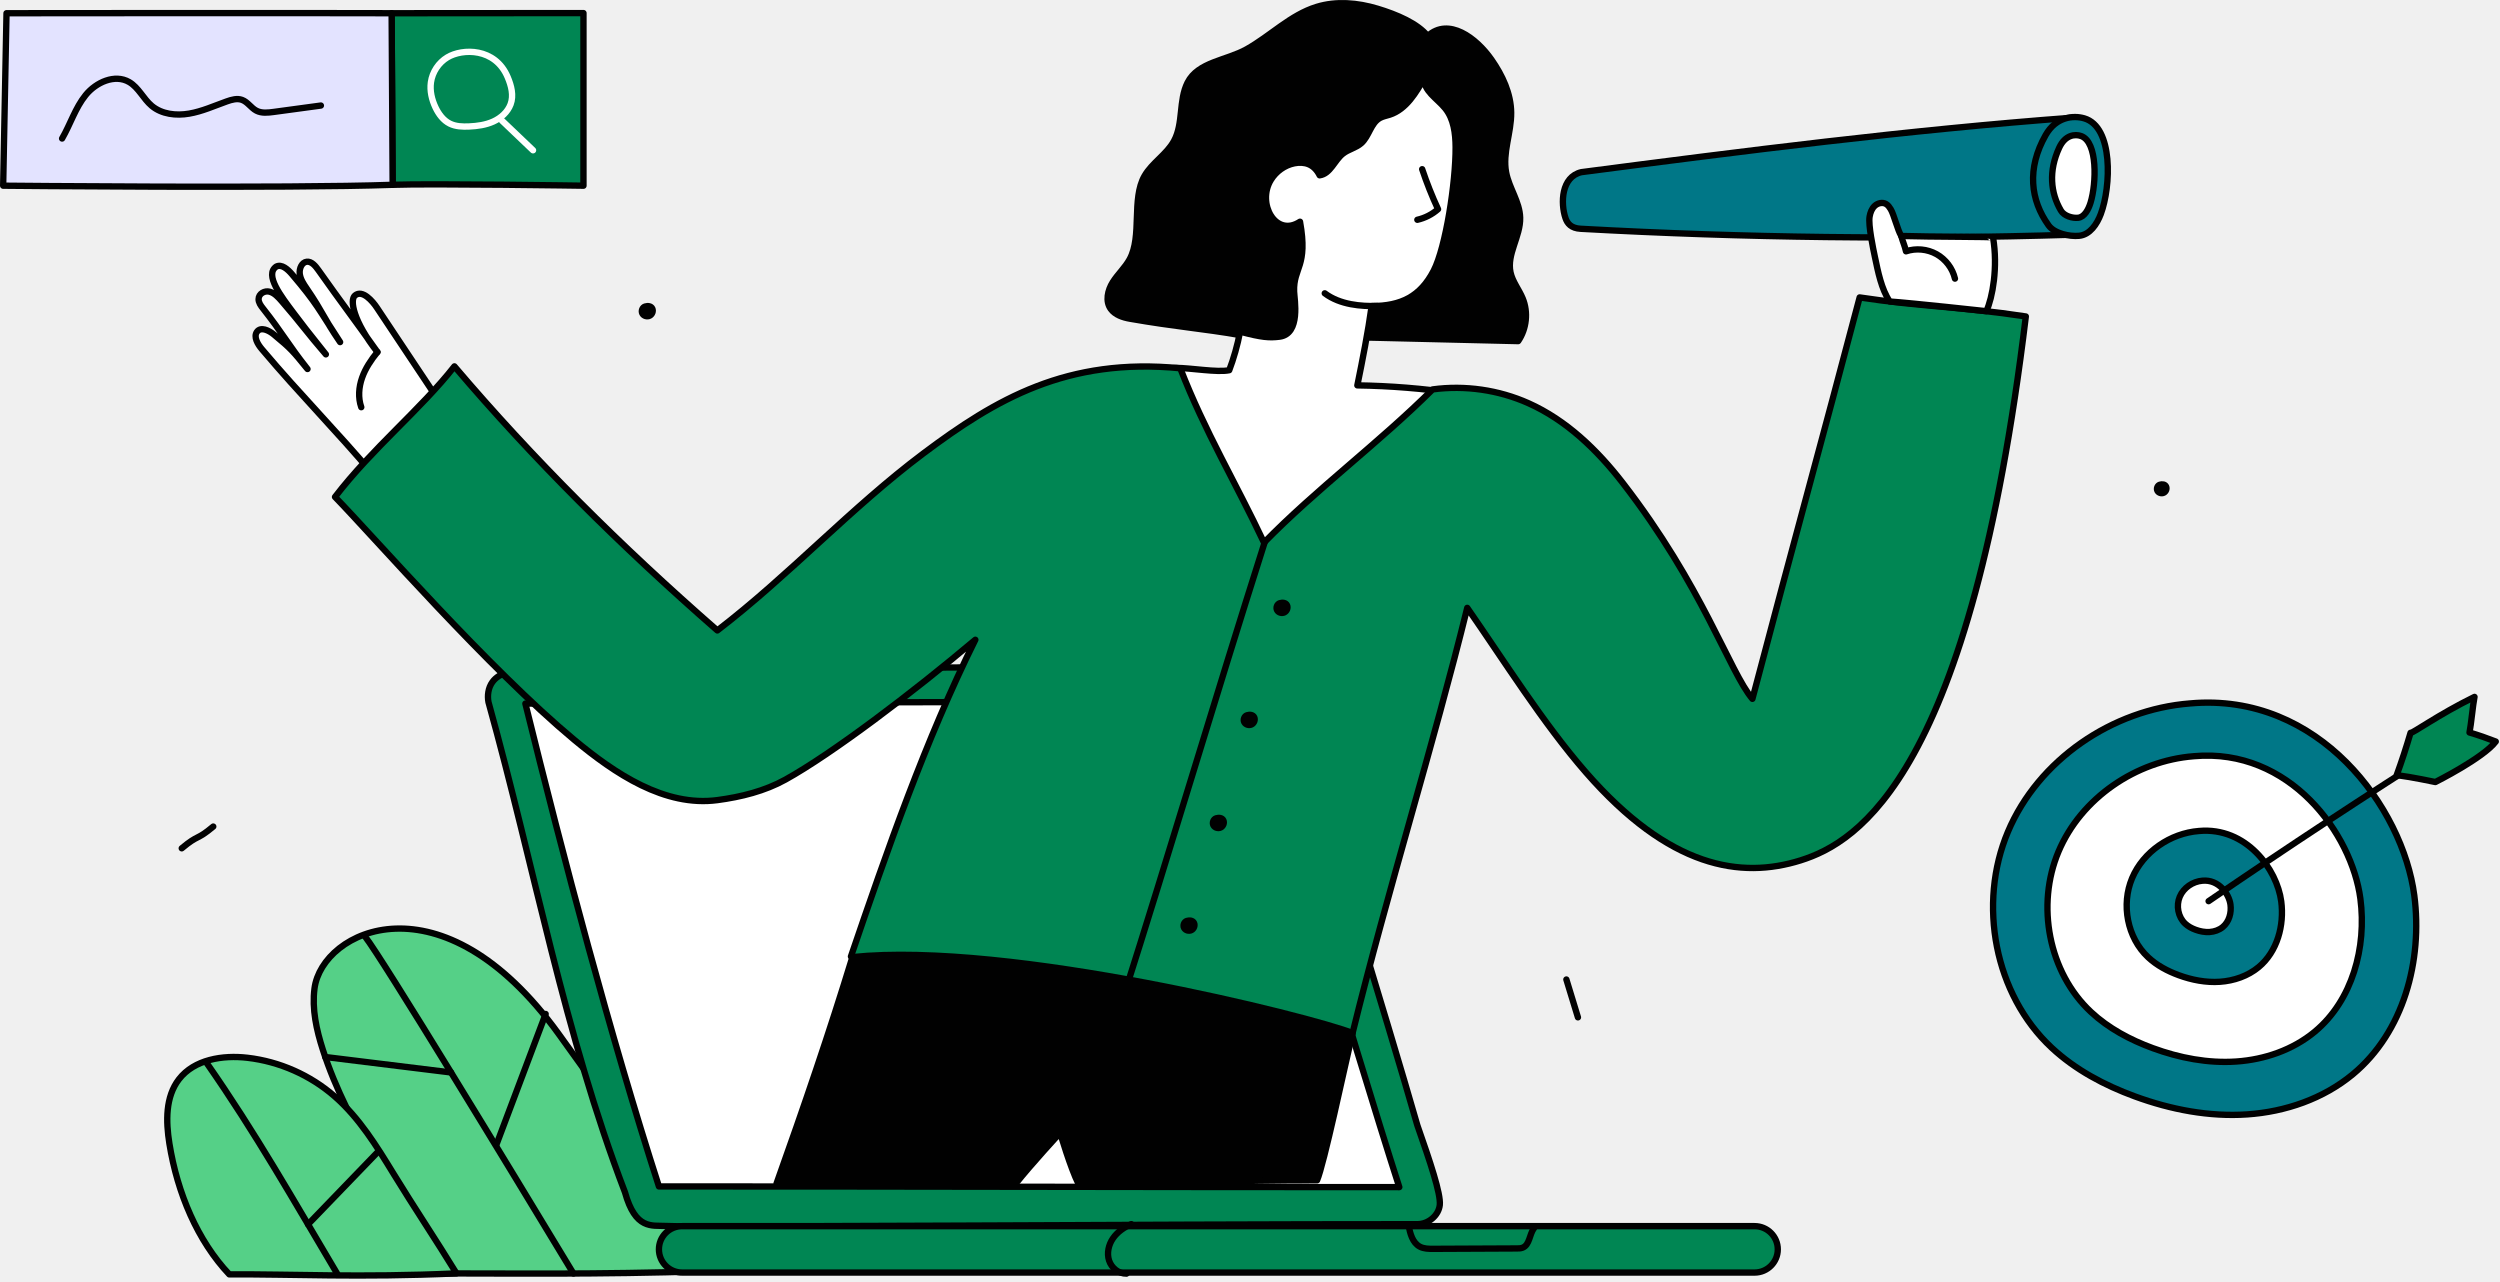
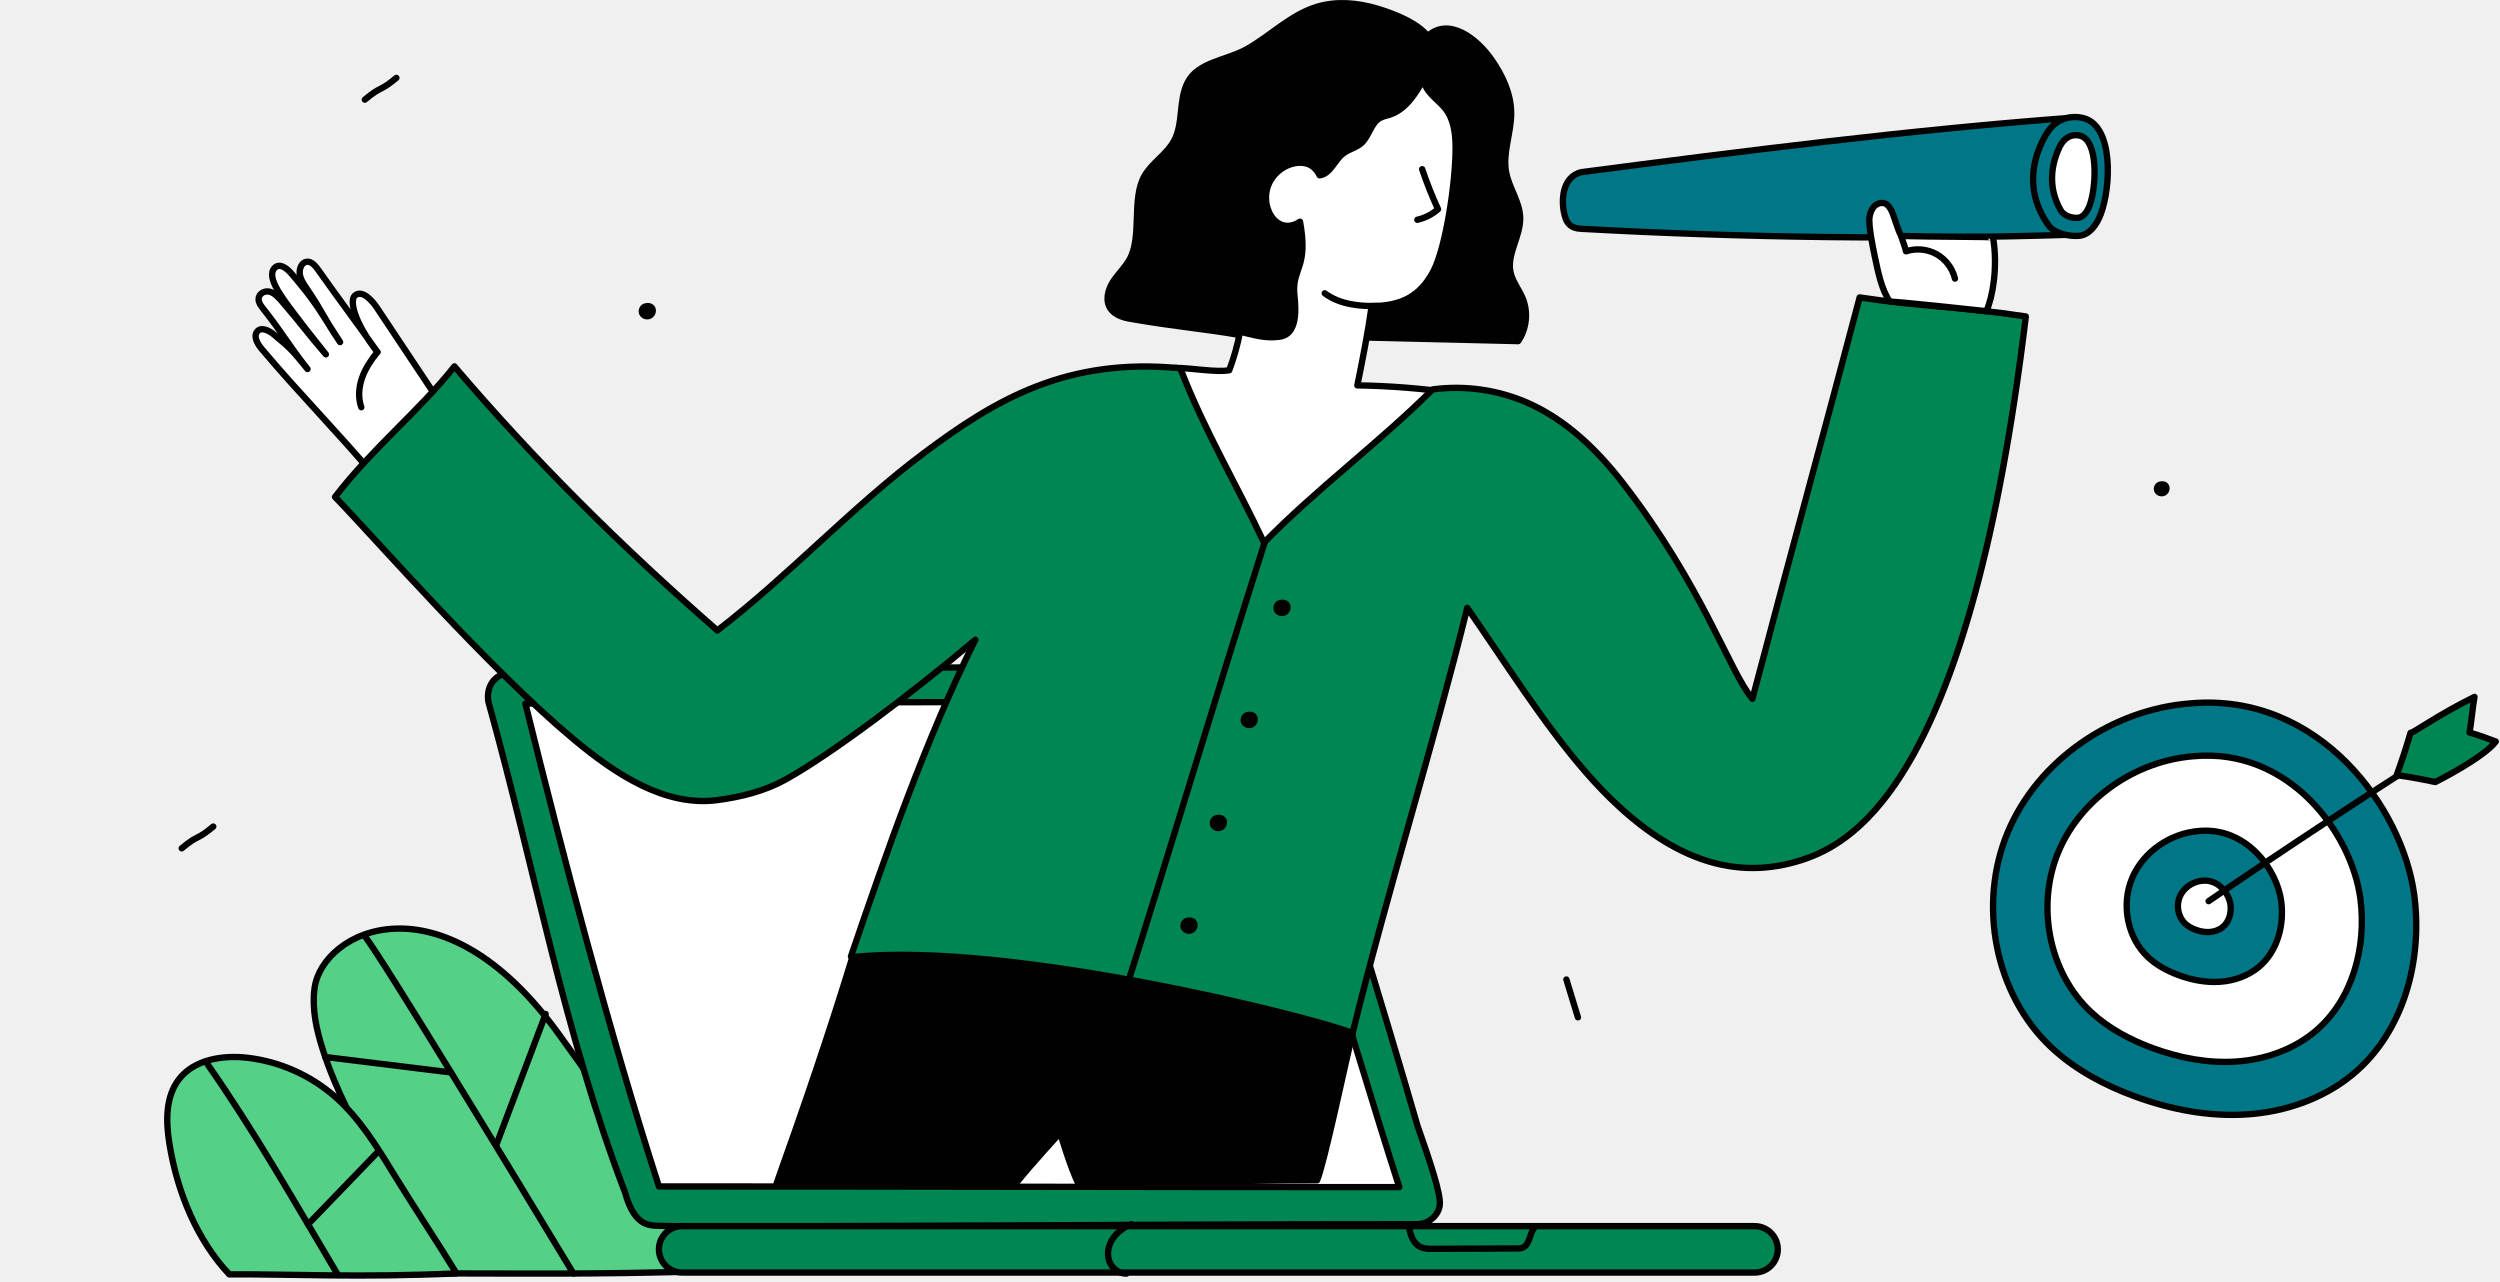
- <svg xmlns="http://www.w3.org/2000/svg" width="591" height="303" viewBox="0 0 591 303" fill="none" style="width: 100%; height: 100%;">
-   <g clip-path="url(#clip0_35_1577)">
-     <path d="M107.934 101.021C101.332 91.022 95.71 82.744 89.107 72.745C88.093 71.209 85.669 68.364 83.908 69.86C82.654 70.926 83.482 75.892 89.224 83.225C83.612 75.275 80.899 71.826 75.287 63.876C74.577 62.871 73.655 61.755 72.53 61.871C71.378 61.989 70.706 63.45 70.861 64.725C71.017 66 71.754 67.107 72.465 68.149C76.548 74.125 76.32 74.896 80.403 80.872C75.259 73.012 75.028 71.899 69.015 64.818C68.019 63.645 66.591 62.374 65.309 63.019C62.471 64.956 66.426 70.019 69.422 74.021C71.138 76.314 72.798 78.476 77.035 83.769C72.61 78.655 71.062 76.329 66.626 71.227C65.793 70.269 64.889 69.265 63.732 68.956C62.575 68.647 61.145 69.406 61.129 70.707C61.119 71.535 61.653 72.258 62.156 72.894C66.82 78.795 68.03 81.333 72.694 87.233C69.248 83.001 68.878 82.502 64.757 79.089C63.533 78.076 61.627 77.169 60.73 78.462C59.902 79.657 60.918 81.375 61.883 82.517C71.381 93.759 79.089 101.347 88.587 112.589" fill="white" />
-     <path d="M107.934 101.021C101.332 91.022 95.71 82.744 89.107 72.745C88.093 71.209 85.669 68.364 83.908 69.86C82.654 70.926 83.482 75.892 89.224 83.225C83.612 75.275 80.899 71.826 75.287 63.876C74.577 62.871 73.655 61.755 72.53 61.871C71.378 61.989 70.706 63.45 70.861 64.725C71.017 66 71.754 67.107 72.465 68.149C76.548 74.125 76.32 74.896 80.403 80.872C75.259 73.012 75.028 71.899 69.015 64.818C68.019 63.645 66.591 62.374 65.309 63.019C62.471 64.956 66.426 70.019 69.422 74.021C71.138 76.314 72.798 78.476 77.035 83.769C72.61 78.655 71.062 76.329 66.626 71.227C65.793 70.269 64.889 69.265 63.732 68.956C62.575 68.647 61.145 69.406 61.129 70.707C61.119 71.535 61.653 72.258 62.156 72.894C66.82 78.795 68.03 81.333 72.694 87.233C69.248 83.001 68.878 82.502 64.757 79.089C63.533 78.076 61.627 77.169 60.73 78.462C59.902 79.657 60.918 81.375 61.883 82.517C71.381 93.759 79.089 101.347 88.587 112.589" stroke="#010101" stroke-width="1.5" stroke-linecap="round" stroke-linejoin="round" />
-     <path d="M89.224 83.226C87.729 85.064 86.384 87.063 85.598 89.297C84.811 91.532 84.617 94.032 85.406 96.266" stroke="#010101" stroke-width="1.5" stroke-linecap="round" stroke-linejoin="round" />
-     <path d="M103.018 301.03C94.875 283.006 82.367 266.975 76.314 248.145C74.811 243.468 73.715 238.533 74.351 233.661C76.141 219.952 104.387 206.095 132.073 244.427C147.278 265.479 156.135 278.284 166.89 300.508C140.815 301.329 120.209 301.029 103.017 301.029L103.018 301.03Z" fill="#55D087" stroke="#010101" stroke-width="1.5" stroke-linecap="round" stroke-linejoin="round" />
-     <path d="M107.909 301.03C103.326 293.534 97.651 285.029 93.068 277.533C89.04 270.945 84.921 264.248 79.103 259.172C73.358 254.16 66.073 250.938 58.499 250.059C52.621 249.377 45.926 250.446 42.309 255.13C39.087 259.303 39.207 265.122 40.042 270.328C41.926 282.082 46.729 293.357 54.209 301.264C68.957 301.161 84.798 302.067 107.909 301.03Z" fill="#55D087" stroke="#010101" stroke-width="1.5" stroke-linecap="round" stroke-linejoin="round" />
-     <path d="M86.287 221.381C90.527 226.837 120.2 275.647 135.564 301.062" stroke="#010101" stroke-width="1.5" stroke-linecap="round" stroke-linejoin="round" />
-     <path d="M48.871 251.311C60.336 267.711 69.479 283.882 79.702 301.084" stroke="#010101" stroke-width="1.5" stroke-linecap="round" stroke-linejoin="round" />
-     <path d="M128.991 239.701L117.377 270.528" stroke="#010101" stroke-width="1.5" stroke-linecap="round" stroke-linejoin="round" />
-     <path d="M76.89 249.872L106.628 253.533" stroke="#010101" stroke-width="1.5" stroke-linecap="round" stroke-linejoin="round" />
-     <path d="M89.148 272.497L72.818 289.431" stroke="#010101" stroke-width="1.5" stroke-linecap="round" stroke-linejoin="round" />
-     <path d="M124.199 158.302C121.338 158.501 118.097 158.9 116.411 161.221C115.392 162.624 115.183 164.459 115.474 165.98C126.471 205.545 133.316 244.107 147.738 281.84C150.219 290.765 154.11 289.648 157.302 289.815C165.015 290.218 269.607 289.379 335.107 289.392C337.632 289.392 340.104 287.361 340.365 284.849C340.637 282.227 338.085 274.646 335.061 266.027C328.004 241.397 311.072 186.682 304.292 163.018C303.293 159.531 299.619 157.009 295.994 157.107C266.898 157.894 127.24 158.091 124.199 158.302Z" fill="#008653" stroke="#010101" stroke-width="1.5" stroke-linecap="round" stroke-linejoin="round" />
-     <path d="M337.508 8.519C342.444 4.035 348.987 8.942 352.589 14.102C355.184 17.819 357.202 22.128 357.241 26.661C357.282 31.399 355.17 36.104 356.05 40.761C356.747 44.449 359.273 47.713 359.365 51.465C359.474 55.883 356.161 60.07 357.087 64.391C357.564 66.616 359.104 68.451 359.969 70.556C361.308 73.813 360.893 77.733 358.901 80.637C336.997 80.105 315.093 79.574 293.011 79.184C284.327 77.669 278.063 77.255 267.115 75.345C265.407 75.047 263.602 74.439 262.581 73.037C261.261 71.224 261.847 68.621 263.041 66.722C264.235 64.823 265.953 63.282 267.033 61.317C270.046 55.838 267.451 47.013 270.563 41.59C272.368 38.445 275.822 36.491 277.542 33.299C279.789 29.129 278.607 23.778 280.73 19.544C283.195 14.629 289.91 14.322 294.707 11.634C300.355 8.469 305.077 3.526 311.265 1.623C315.898 0.198 320.946 0.646 325.588 2.041C330.23 3.436 335.14 5.55 337.508 8.519Z" fill="#010101" stroke="#010101" stroke-width="1.5" stroke-linecap="round" stroke-linejoin="round" />
-     <path d="M124.199 166.331C133.23 202.935 144.253 244.714 155.769 280.47C223.573 280.47 264.806 280.637 330.795 280.637C320.094 247.411 296.086 165.783 296.086 165.783C296.086 165.783 131.241 166.218 124.199 166.331Z" fill="white" stroke="#010101" stroke-width="1.5" stroke-linecap="round" stroke-linejoin="round" />
-     <path d="M336.71 18.417C336.37 21.412 339.741 23.272 341.64 25.612C343.674 28.119 344.087 31.555 344.107 34.783C344.16 43.095 341.768 58.485 338.914 64C335.78 70.057 331.238 72.351 324.255 72.351C323.425 78.374 322.095 85.147 320.875 91.102C328.692 91.216 336.502 91.849 344.236 92.994C343.014 99.514 341.578 106.064 338.748 112.064C335.975 117.944 331.933 123.137 327.585 127.97C324.012 131.942 320.165 135.743 315.613 138.539C309.243 142.451 301.592 144.237 294.149 143.549C291.347 143.29 288.534 142.674 286.075 141.305C283.72 139.994 281.783 138.047 280.047 135.986C271.415 125.74 267.191 111.05 271.968 98.533C273.12 95.514 274.784 92.285 273.79 89.079C275.488 87.761 275.913 86.97 278.062 86.97C281.429 86.97 287.776 88.102 290.59 87.519C291.593 84.902 292.573 81.551 293.154 78.401C298.335 79.788 300.093 79.88 302.444 79.597C307.558 78.982 305.989 70.78 305.926 68.91C305.732 63.163 309.271 63.14 307.323 52.414C301.552 56.224 297.063 48.048 300.442 42.526C301.66 40.536 303.71 39.054 305.998 38.599C307.134 38.373 308.345 38.4 309.41 38.854C310.475 39.308 311.373 40.226 311.963 41.443C314.509 41.094 315.456 37.902 317.48 36.317C318.787 35.294 320.55 34.962 321.795 33.864C323.673 32.206 324.025 29.112 326.217 27.898C326.93 27.503 327.752 27.367 328.528 27.117C332.444 25.856 334.829 21.802 336.709 18.414L336.71 18.417Z" fill="white" stroke="#010101" stroke-width="1.5" stroke-linecap="round" stroke-linejoin="round" />
-     <path d="M230.57 151.241C218.837 174.821 209.672 201.182 201.163 226.107C240.752 234.049 280.155 240.028 319.749 244.21C328.065 210.427 338.883 176.096 346.858 143.696C355.422 155.988 364.776 170.958 374.874 182.547C394.654 205.247 411.557 207.819 425.65 203.395C439.298 199.11 465.793 183.123 478.905 74.812C463.396 72.442 454.001 72.508 439.622 70.311C430.605 104.531 424.264 127.274 414.269 165.207C408.882 158.851 402.522 138.549 383.558 114.08C377.556 106.336 370.27 99.31 361.324 95.316C354.27 92.166 346.332 91.024 338.676 92.055C325.99 104.683 310.974 115.803 298.811 128.279C292.245 114.301 284.793 101.977 279.016 87.059C252.278 84.451 235.37 94.368 218.256 107.214C201.142 120.06 186.559 136.009 169.582 149.036C146.46 128.832 126.037 108.49 107.424 86.608C99.489 96.74 88.013 105.979 79.197 117.479C88.485 127.041 115.445 157.989 135.734 174.878C145.382 182.909 157.158 190.8 169.601 189.145C175.165 188.405 180.772 187.017 185.681 184.295C196.727 178.168 215.637 163.842 230.569 151.241H230.57Z" fill="#008653" stroke="#010101" stroke-width="1.5" stroke-linecap="round" stroke-linejoin="round" />
-     <path d="M313.174 69.341C316.826 72.071 321.791 72.452 325.588 72.322" stroke="#010101" stroke-width="1.5" stroke-linecap="round" stroke-linejoin="round" />
-     <path d="M336.201 39.998C337.275 43.216 338.529 46.374 339.954 49.452C338.565 50.676 336.866 51.545 335.061 51.955" stroke="#010101" stroke-width="1.5" stroke-linecap="round" stroke-linejoin="round" />
-     <path d="M201.507 226.256C196.194 243.673 190.044 261.662 183.579 279.762C202.844 279.724 216.987 279.814 240.124 279.814C243.79 275.185 250.625 267.801 250.625 267.801C250.625 267.801 253.053 276.076 254.934 279.832C274.287 279.778 293.141 278.975 311.353 279.025C312.966 275.321 317.777 252.54 319.749 244.209C309.898 240.308 238.578 222.41 201.507 226.256Z" fill="#010101" stroke="#010101" stroke-width="1.5" stroke-linecap="round" stroke-linejoin="round" />
-     <path d="M299.09 127.828C286.412 167.694 277.327 198.76 265.082 237.264" stroke="#010101" stroke-width="1.5" stroke-linecap="round" stroke-linejoin="round" />
-     <path d="M137.932 3.091C137.932 3.091 95.628 3.138 92.579 3.126C92.66 17.313 92.74 29.5 92.821 43.688C101.988 43.358 137.933 43.898 137.933 43.898L137.932 3.091Z" fill="#008653" stroke="#010101" stroke-width="1.5" stroke-linecap="round" stroke-linejoin="round" />
-     <path d="M1.538 3.126L0.75 43.897C0.75 43.897 68.113 44.576 92.821 43.687C92.74 29.5 92.66 17.313 92.579 3.125C72.545 3.047 1.538 3.126 1.538 3.126Z" fill="#E3E3FF" stroke="#010101" stroke-width="1.5" stroke-linecap="round" stroke-linejoin="round" />
-     <path d="M105.769 13.554C103.683 14.809 102.21 17.036 101.871 19.448C101.586 21.48 102.077 23.565 102.96 25.417C103.7 26.968 104.773 28.438 106.307 29.211C107.701 29.913 109.327 29.969 110.887 29.899C112.853 29.811 114.844 29.536 116.636 28.72C118.428 27.904 120.013 26.493 120.703 24.65C121.481 22.571 120.875 20.267 120.01 18.223C117.045 11.223 109.306 11.427 105.77 13.555L105.769 13.554Z" stroke="white" stroke-width="1.5" stroke-linecap="round" stroke-linejoin="round" />
-     <path d="M118.67 28.526L126.009 35.525" stroke="white" stroke-width="1.5" stroke-linecap="round" stroke-linejoin="round" />
-     <path d="M14.68 32.747C16.636 29.371 17.797 25.513 20.249 22.478C22.701 19.443 27.163 17.432 30.535 19.395C32.776 20.7 33.876 23.341 35.858 25.012C38.239 27.019 41.645 27.391 44.714 26.863C47.783 26.335 50.651 25.023 53.585 23.979C54.758 23.562 56.056 23.187 57.225 23.616C58.562 24.107 59.355 25.515 60.619 26.171C61.86 26.816 63.349 26.644 64.735 26.457C68.443 25.955 72.15 25.452 75.858 24.95" stroke="#010101" stroke-width="1.5" stroke-linecap="round" stroke-linejoin="round" />
-     <path d="M373.676 54.083C412.298 56.221 451.012 56.69 489.675 55.488C486.9 54.837 485.292 52.398 484.411 50.111C481.768 43.249 485.371 33.41 490.132 27.807C451.164 30.698 411.762 35.754 373.849 40.695C369.07 41.797 368.895 48.043 370.079 51.544C370.516 52.836 371.402 53.959 373.677 54.085L373.676 54.083Z" fill="#007787 " stroke="#010101" stroke-width="1.5" stroke-linecap="round" stroke-linejoin="round" />
-     <path d="M483.587 31.944C486.079 27.547 490.192 27.246 492.705 27.975C499.64 29.986 499.054 44.109 496.63 50.591C495.735 52.984 494.056 55.495 491.513 55.742C489.185 55.969 485.648 55.18 484.283 53.28C480.003 47.32 479.095 39.866 483.586 31.944H483.587Z" fill="#007787 " stroke="#010101" stroke-width="1.5" stroke-linecap="round" stroke-linejoin="round" />
-     <path d="M486.795 34.921C488.212 31.862 490.55 31.653 491.98 32.16C495.924 33.559 495.59 43.383 494.212 47.893C493.703 49.558 492.748 51.304 491.303 51.477C489.979 51.635 487.968 51.086 487.192 49.764C484.758 45.618 484.242 40.433 486.796 34.922L486.795 34.921Z" fill="white" stroke="#010101" stroke-width="1.5" stroke-linecap="round" stroke-linejoin="round" />
-     <path d="M469.573 73.566C471.046 70.351 472.338 63.169 471.156 56.136C471.057 55.948 456.257 55.998 449.455 55.781C448.601 54.421 447.708 50.661 446.959 49.451C446.671 48.985 446.351 48.513 445.879 48.233C445.048 47.74 443.919 47.998 443.205 48.649C442.491 49.3 442.133 50.261 441.972 51.213C441.633 53.215 442.806 58.758 443.227 60.745C443.975 64.274 444.75 68.33 446.731 71.275C451.735 71.613 469.571 73.565 469.571 73.565L469.573 73.566Z" fill="white" stroke="#010101" stroke-width="1.5" stroke-linecap="round" stroke-linejoin="round" />
-     <path d="M517.742 166.289C499.324 167.716 481.85 179.624 474.672 196.646C467.494 213.668 471.492 235.055 484.992 247.665C490.589 252.893 497.5 256.556 504.691 259.192C513.174 262.301 522.245 264.057 531.259 263.442C540.273 262.827 549.232 259.74 556.19 253.977C568.188 244.038 572.759 227.107 570.737 211.659C568.034 191.012 548.273 163.549 517.742 166.289Z" fill="#007787 " stroke="#010101" stroke-width="1.5" stroke-linecap="round" stroke-linejoin="round" />
-     <path d="M518.626 178.769C504.944 179.829 491.962 188.676 486.629 201.321C481.296 213.966 484.267 229.855 494.296 239.223C498.454 243.107 503.588 245.828 508.931 247.786C515.233 250.096 521.972 251.401 528.669 250.943C535.366 250.486 542.021 248.193 547.19 243.911C556.103 236.528 559.499 223.949 557.997 212.473C555.989 197.134 541.308 176.732 518.627 178.768L518.626 178.769Z" fill="white" stroke="#010101" stroke-width="1.5" stroke-linecap="round" stroke-linejoin="round" />
-     <path d="M519.839 196.445C513.081 196.968 506.669 201.338 504.035 207.584C501.401 213.829 502.868 221.677 507.822 226.304C509.876 228.222 512.411 229.566 515.05 230.534C518.163 231.675 521.491 232.319 524.799 232.093C528.106 231.867 531.394 230.735 533.947 228.62C538.349 224.973 540.027 218.761 539.285 213.092C538.293 205.516 531.042 195.439 519.84 196.445H519.839Z" fill="#007787 " stroke="#010101" stroke-width="1.5" stroke-linecap="round" stroke-linejoin="round" />
-     <path d="M520.671 208.197C518.372 208.375 516.19 209.862 515.294 211.987C514.398 214.112 514.897 216.782 516.582 218.356C517.281 219.009 518.143 219.466 519.041 219.795C520.1 220.183 521.232 220.402 522.358 220.326C523.483 220.249 524.602 219.864 525.47 219.144C526.968 217.903 527.538 215.79 527.286 213.861C526.949 211.284 524.482 207.855 520.67 208.197H520.671Z" fill="white" stroke="#010101" stroke-width="1.5" stroke-linecap="round" stroke-linejoin="round" />
-     <path d="M522.113 213.035C540.609 200.366 559.339 188.038 578.289 176.06" stroke="#010101" stroke-width="1.5" stroke-linecap="round" stroke-linejoin="round" />
-     <path d="M566.579 183.236C567.778 179.939 568.87 176.603 569.853 173.236C570.339 173.406 576.37 168.96 584.974 164.746C584.58 166.718 584.186 171.19 583.792 173.163C585.89 173.786 587.962 174.5 589.999 175.3C587.099 179.174 575.718 184.873 575.718 184.873C575.718 184.873 570.178 183.688 566.578 183.237L566.579 183.236Z" fill="#008653" stroke="#010101" stroke-width="1.5" stroke-linecap="round" stroke-linejoin="round" />
-     <path d="M414.782 289.859H161.256C158.226 289.859 155.769 292.316 155.769 295.346V295.347C155.769 298.377 158.226 300.834 161.256 300.834H414.782C417.812 300.834 420.269 298.377 420.269 295.347V295.346C420.269 292.316 417.812 289.859 414.782 289.859Z" fill="#008653" stroke="#010101" stroke-width="1.5" stroke-linecap="round" stroke-linejoin="round" />
-     <path d="M267.438 289.392C265.748 290.128 264.166 291.213 263.117 292.73C262.068 294.247 261.612 296.232 262.183 297.985C262.754 299.738 264.463 301.138 266.305 301.085" stroke="#010101" stroke-width="1.5" stroke-linecap="round" stroke-linejoin="round" />
-     <path d="M332.989 289.751C333.372 291.645 333.922 293.775 335.621 294.696C336.595 295.224 337.757 295.232 338.865 295.226C345.432 295.195 352 295.164 358.567 295.132C359.029 295.13 359.503 295.125 359.933 294.958C361.634 294.297 361.53 291.827 362.623 290.366" stroke="#010101" stroke-width="1.5" stroke-linecap="round" stroke-linejoin="round" />
-     <path d="M50.416 195.4C46.383 198.777 46.997 197.161 42.964 200.538" stroke="#010101" stroke-width="1.5" stroke-linecap="round" stroke-linejoin="round" />
-     <path d="M370.29 231.555C371.201 234.537 372.112 237.519 373.024 240.5" stroke="#010101" stroke-width="1.5" stroke-linecap="round" stroke-linejoin="round" />
-     <path d="M449.456 55.781C449.787 57.084 450.304 58.116 450.578 59.412C452.935 58.623 455.619 58.872 457.79 60.083C459.961 61.293 461.584 63.446 462.151 65.866" stroke="#010101" stroke-width="1.5" stroke-linecap="round" stroke-linejoin="round" />
-     <path d="M510.575 114.591C510.019 114.766 509.742 115.502 510.012 116.018C510.282 116.534 510.999 116.74 511.521 116.48C512.038 116.222 512.308 115.533 512.061 115.01C511.814 114.487 511.133 114.415 510.575 114.591Z" fill="#010101" stroke="#010101" stroke-width="1.5" stroke-linecap="round" stroke-linejoin="round" />
-     <path d="M152.494 72.463C151.854 72.664 151.535 73.512 151.845 74.107C152.155 74.702 152.982 74.938 153.583 74.639C154.179 74.342 154.489 73.548 154.205 72.946C153.921 72.344 153.137 72.261 152.494 72.463Z" fill="#010101" stroke="#010101" stroke-width="1.5" stroke-linecap="round" stroke-linejoin="round" />
-     <path d="M302.543 142.592C301.903 142.793 301.584 143.641 301.894 144.236C302.204 144.831 303.031 145.067 303.632 144.768C304.228 144.471 304.538 143.677 304.254 143.075C303.97 142.473 303.186 142.39 302.543 142.592Z" fill="#010101" stroke="#010101" stroke-width="1.5" stroke-linecap="round" stroke-linejoin="round" />
-     <path d="M294.794 169.083C294.154 169.284 293.835 170.132 294.145 170.727C294.455 171.322 295.282 171.558 295.883 171.259C296.479 170.962 296.789 170.168 296.505 169.566C296.221 168.964 295.437 168.881 294.794 169.083Z" fill="#010101" stroke="#010101" stroke-width="1.5" stroke-linecap="round" stroke-linejoin="round" />
-     <path d="M287.494 193.444C286.854 193.645 286.535 194.493 286.845 195.088C287.155 195.683 287.982 195.919 288.583 195.62C289.179 195.323 289.489 194.529 289.205 193.927C288.921 193.325 288.137 193.242 287.494 193.444Z" fill="#010101" stroke="#010101" stroke-width="1.5" stroke-linecap="round" stroke-linejoin="round" />
-     <path d="M280.562 217.71C279.922 217.911 279.603 218.759 279.913 219.354C280.223 219.949 281.05 220.185 281.651 219.886C282.247 219.589 282.557 218.795 282.273 218.193C281.989 217.591 281.205 217.508 280.562 217.71Z" fill="#010101" stroke="#010101" stroke-width="1.5" stroke-linecap="round" stroke-linejoin="round" />
+ <svg xmlns="http://www.w3.org/2000/svg" width="591" height="303" viewBox="0 0 591 303" fill="none" style="width: 100%; height: 100%;" version="1.1" id="svg46">
+   <g clip-path="url(#clip0_35_1577)" id="g46">
+     <path d="M107.934 101.021C101.332 91.022 95.71 82.744 89.107 72.745C88.093 71.209 85.669 68.364 83.908 69.86C82.654 70.926 83.482 75.892 89.224 83.225C83.612 75.275 80.899 71.826 75.287 63.876C74.577 62.871 73.655 61.755 72.53 61.871C71.378 61.989 70.706 63.45 70.861 64.725C71.017 66 71.754 67.107 72.465 68.149C76.548 74.125 76.32 74.896 80.403 80.872C75.259 73.012 75.028 71.899 69.015 64.818C68.019 63.645 66.591 62.374 65.309 63.019C62.471 64.956 66.426 70.019 69.422 74.021C71.138 76.314 72.798 78.476 77.035 83.769C72.61 78.655 71.062 76.329 66.626 71.227C65.793 70.269 64.889 69.265 63.732 68.956C62.575 68.647 61.145 69.406 61.129 70.707C61.119 71.535 61.653 72.258 62.156 72.894C66.82 78.795 68.03 81.333 72.694 87.233C69.248 83.001 68.878 82.502 64.757 79.089C63.533 78.076 61.627 77.169 60.73 78.462C59.902 79.657 60.918 81.375 61.883 82.517C71.381 93.759 79.089 101.347 88.587 112.589" fill="white" id="path1" />
+     <path d="M107.934 101.021C101.332 91.022 95.71 82.744 89.107 72.745C88.093 71.209 85.669 68.364 83.908 69.86C82.654 70.926 83.482 75.892 89.224 83.225C83.612 75.275 80.899 71.826 75.287 63.876C74.577 62.871 73.655 61.755 72.53 61.871C71.378 61.989 70.706 63.45 70.861 64.725C71.017 66 71.754 67.107 72.465 68.149C76.548 74.125 76.32 74.896 80.403 80.872C75.259 73.012 75.028 71.899 69.015 64.818C68.019 63.645 66.591 62.374 65.309 63.019C62.471 64.956 66.426 70.019 69.422 74.021C71.138 76.314 72.798 78.476 77.035 83.769C72.61 78.655 71.062 76.329 66.626 71.227C65.793 70.269 64.889 69.265 63.732 68.956C62.575 68.647 61.145 69.406 61.129 70.707C61.119 71.535 61.653 72.258 62.156 72.894C66.82 78.795 68.03 81.333 72.694 87.233C69.248 83.001 68.878 82.502 64.757 79.089C63.533 78.076 61.627 77.169 60.73 78.462C59.902 79.657 60.918 81.375 61.883 82.517C71.381 93.759 79.089 101.347 88.587 112.589" stroke="#010101" stroke-width="1.5" stroke-linecap="round" stroke-linejoin="round" id="path2" />
+     <path d="M89.224 83.226C87.729 85.064 86.384 87.063 85.598 89.297C84.811 91.532 84.617 94.032 85.406 96.266" stroke="#010101" stroke-width="1.5" stroke-linecap="round" stroke-linejoin="round" id="path3" />
+     <path d="M103.018 301.03C94.875 283.006 82.367 266.975 76.314 248.145C74.811 243.468 73.715 238.533 74.351 233.661C76.141 219.952 104.387 206.095 132.073 244.427C147.278 265.479 156.135 278.284 166.89 300.508C140.815 301.329 120.209 301.029 103.017 301.029L103.018 301.03Z" fill="#55D087" stroke="#010101" stroke-width="1.5" stroke-linecap="round" stroke-linejoin="round" id="path4" />
+     <path d="M107.909 301.03C103.326 293.534 97.651 285.029 93.068 277.533C89.04 270.945 84.921 264.248 79.103 259.172C73.358 254.16 66.073 250.938 58.499 250.059C52.621 249.377 45.926 250.446 42.309 255.13C39.087 259.303 39.207 265.122 40.042 270.328C41.926 282.082 46.729 293.357 54.209 301.264C68.957 301.161 84.798 302.067 107.909 301.03Z" fill="#55D087" stroke="#010101" stroke-width="1.5" stroke-linecap="round" stroke-linejoin="round" id="path5" />
+     <path d="M86.287 221.381C90.527 226.837 120.2 275.647 135.564 301.062" stroke="#010101" stroke-width="1.5" stroke-linecap="round" stroke-linejoin="round" id="path6" />
+     <path d="M48.871 251.311C60.336 267.711 69.479 283.882 79.702 301.084" stroke="#010101" stroke-width="1.5" stroke-linecap="round" stroke-linejoin="round" id="path7" />
+     <path d="M128.991 239.701L117.377 270.528" stroke="#010101" stroke-width="1.5" stroke-linecap="round" stroke-linejoin="round" id="path8" />
+     <path d="M76.89 249.872L106.628 253.533" stroke="#010101" stroke-width="1.5" stroke-linecap="round" stroke-linejoin="round" id="path9" />
+     <path d="M89.148 272.497L72.818 289.431" stroke="#010101" stroke-width="1.5" stroke-linecap="round" stroke-linejoin="round" id="path10" />
+     <path d="M124.199 158.302C121.338 158.501 118.097 158.9 116.411 161.221C115.392 162.624 115.183 164.459 115.474 165.98C126.471 205.545 133.316 244.107 147.738 281.84C150.219 290.765 154.11 289.648 157.302 289.815C165.015 290.218 269.607 289.379 335.107 289.392C337.632 289.392 340.104 287.361 340.365 284.849C340.637 282.227 338.085 274.646 335.061 266.027C328.004 241.397 311.072 186.682 304.292 163.018C303.293 159.531 299.619 157.009 295.994 157.107C266.898 157.894 127.24 158.091 124.199 158.302Z" fill="#008653" stroke="#010101" stroke-width="1.5" stroke-linecap="round" stroke-linejoin="round" id="path11" />
+     <path d="M337.508 8.519C342.444 4.035 348.987 8.942 352.589 14.102C355.184 17.819 357.202 22.128 357.241 26.661C357.282 31.399 355.17 36.104 356.05 40.761C356.747 44.449 359.273 47.713 359.365 51.465C359.474 55.883 356.161 60.07 357.087 64.391C357.564 66.616 359.104 68.451 359.969 70.556C361.308 73.813 360.893 77.733 358.901 80.637C336.997 80.105 315.093 79.574 293.011 79.184C284.327 77.669 278.063 77.255 267.115 75.345C265.407 75.047 263.602 74.439 262.581 73.037C261.261 71.224 261.847 68.621 263.041 66.722C264.235 64.823 265.953 63.282 267.033 61.317C270.046 55.838 267.451 47.013 270.563 41.59C272.368 38.445 275.822 36.491 277.542 33.299C279.789 29.129 278.607 23.778 280.73 19.544C283.195 14.629 289.91 14.322 294.707 11.634C300.355 8.469 305.077 3.526 311.265 1.623C315.898 0.198 320.946 0.646 325.588 2.041C330.23 3.436 335.14 5.55 337.508 8.519Z" fill="#010101" stroke="#010101" stroke-width="1.5" stroke-linecap="round" stroke-linejoin="round" id="path12" />
+     <path d="M124.199 166.331C133.23 202.935 144.253 244.714 155.769 280.47C223.573 280.47 264.806 280.637 330.795 280.637C320.094 247.411 296.086 165.783 296.086 165.783C296.086 165.783 131.241 166.218 124.199 166.331Z" fill="white" stroke="#010101" stroke-width="1.5" stroke-linecap="round" stroke-linejoin="round" id="path13" />
+     <path d="M336.71 18.417C336.37 21.412 339.741 23.272 341.64 25.612C343.674 28.119 344.087 31.555 344.107 34.783C344.16 43.095 341.768 58.485 338.914 64C335.78 70.057 331.238 72.351 324.255 72.351C323.425 78.374 322.095 85.147 320.875 91.102C328.692 91.216 336.502 91.849 344.236 92.994C343.014 99.514 341.578 106.064 338.748 112.064C335.975 117.944 331.933 123.137 327.585 127.97C324.012 131.942 320.165 135.743 315.613 138.539C309.243 142.451 301.592 144.237 294.149 143.549C291.347 143.29 288.534 142.674 286.075 141.305C283.72 139.994 281.783 138.047 280.047 135.986C271.415 125.74 267.191 111.05 271.968 98.533C273.12 95.514 274.784 92.285 273.79 89.079C275.488 87.761 275.913 86.97 278.062 86.97C281.429 86.97 287.776 88.102 290.59 87.519C291.593 84.902 292.573 81.551 293.154 78.401C298.335 79.788 300.093 79.88 302.444 79.597C307.558 78.982 305.989 70.78 305.926 68.91C305.732 63.163 309.271 63.14 307.323 52.414C301.552 56.224 297.063 48.048 300.442 42.526C301.66 40.536 303.71 39.054 305.998 38.599C307.134 38.373 308.345 38.4 309.41 38.854C310.475 39.308 311.373 40.226 311.963 41.443C314.509 41.094 315.456 37.902 317.48 36.317C318.787 35.294 320.55 34.962 321.795 33.864C323.673 32.206 324.025 29.112 326.217 27.898C326.93 27.503 327.752 27.367 328.528 27.117C332.444 25.856 334.829 21.802 336.709 18.414L336.71 18.417Z" fill="white" stroke="#010101" stroke-width="1.5" stroke-linecap="round" stroke-linejoin="round" id="path14" />
+     <path d="M230.57 151.241C218.837 174.821 209.672 201.182 201.163 226.107C240.752 234.049 280.155 240.028 319.749 244.21C328.065 210.427 338.883 176.096 346.858 143.696C355.422 155.988 364.776 170.958 374.874 182.547C394.654 205.247 411.557 207.819 425.65 203.395C439.298 199.11 465.793 183.123 478.905 74.812C463.396 72.442 454.001 72.508 439.622 70.311C430.605 104.531 424.264 127.274 414.269 165.207C408.882 158.851 402.522 138.549 383.558 114.08C377.556 106.336 370.27 99.31 361.324 95.316C354.27 92.166 346.332 91.024 338.676 92.055C325.99 104.683 310.974 115.803 298.811 128.279C292.245 114.301 284.793 101.977 279.016 87.059C252.278 84.451 235.37 94.368 218.256 107.214C201.142 120.06 186.559 136.009 169.582 149.036C146.46 128.832 126.037 108.49 107.424 86.608C99.489 96.74 88.013 105.979 79.197 117.479C88.485 127.041 115.445 157.989 135.734 174.878C145.382 182.909 157.158 190.8 169.601 189.145C175.165 188.405 180.772 187.017 185.681 184.295C196.727 178.168 215.637 163.842 230.569 151.241H230.57Z" fill="#008653" stroke="#010101" stroke-width="1.5" stroke-linecap="round" stroke-linejoin="round" id="path15" />
+     <path d="M313.174 69.341C316.826 72.071 321.791 72.452 325.588 72.322" stroke="#010101" stroke-width="1.5" stroke-linecap="round" stroke-linejoin="round" id="path16" />
+     <path d="M336.201 39.998C337.275 43.216 338.529 46.374 339.954 49.452C338.565 50.676 336.866 51.545 335.061 51.955" stroke="#010101" stroke-width="1.5" stroke-linecap="round" stroke-linejoin="round" id="path17" />
+     <path d="M201.507 226.256C196.194 243.673 190.044 261.662 183.579 279.762C202.844 279.724 216.987 279.814 240.124 279.814C243.79 275.185 250.625 267.801 250.625 267.801C250.625 267.801 253.053 276.076 254.934 279.832C274.287 279.778 293.141 278.975 311.353 279.025C312.966 275.321 317.777 252.54 319.749 244.209C309.898 240.308 238.578 222.41 201.507 226.256Z" fill="#010101" stroke="#010101" stroke-width="1.5" stroke-linecap="round" stroke-linejoin="round" id="path18" />
+     <path d="M299.09 127.828C286.412 167.694 277.327 198.76 265.082 237.264" stroke="#010101" stroke-width="1.5" stroke-linecap="round" stroke-linejoin="round" id="path19" />
+     <path d="M373.676 54.083C412.298 56.221 451.012 56.69 489.675 55.488C486.9 54.837 485.292 52.398 484.411 50.111C481.768 43.249 485.371 33.41 490.132 27.807C451.164 30.698 411.762 35.754 373.849 40.695C369.07 41.797 368.895 48.043 370.079 51.544C370.516 52.836 371.402 53.959 373.677 54.085L373.676 54.083Z" fill="#007787 " stroke="#010101" stroke-width="1.5" stroke-linecap="round" stroke-linejoin="round" id="path25" />
+     <path d="M483.587 31.944C486.079 27.547 490.192 27.246 492.705 27.975C499.64 29.986 499.054 44.109 496.63 50.591C495.735 52.984 494.056 55.495 491.513 55.742C489.185 55.969 485.648 55.18 484.283 53.28C480.003 47.32 479.095 39.866 483.586 31.944H483.587Z" fill="#007787 " stroke="#010101" stroke-width="1.5" stroke-linecap="round" stroke-linejoin="round" id="path26" />
+     <path d="M486.795 34.921C488.212 31.862 490.55 31.653 491.98 32.16C495.924 33.559 495.59 43.383 494.212 47.893C493.703 49.558 492.748 51.304 491.303 51.477C489.979 51.635 487.968 51.086 487.192 49.764C484.758 45.618 484.242 40.433 486.796 34.922L486.795 34.921Z" fill="white" stroke="#010101" stroke-width="1.5" stroke-linecap="round" stroke-linejoin="round" id="path27" />
+     <path d="M469.573 73.566C471.046 70.351 472.338 63.169 471.156 56.136C471.057 55.948 456.257 55.998 449.455 55.781C448.601 54.421 447.708 50.661 446.959 49.451C446.671 48.985 446.351 48.513 445.879 48.233C445.048 47.74 443.919 47.998 443.205 48.649C442.491 49.3 442.133 50.261 441.972 51.213C441.633 53.215 442.806 58.758 443.227 60.745C443.975 64.274 444.75 68.33 446.731 71.275C451.735 71.613 469.571 73.565 469.571 73.565L469.573 73.566Z" fill="white" stroke="#010101" stroke-width="1.5" stroke-linecap="round" stroke-linejoin="round" id="path28" />
+     <path d="M517.742 166.289C499.324 167.716 481.85 179.624 474.672 196.646C467.494 213.668 471.492 235.055 484.992 247.665C490.589 252.893 497.5 256.556 504.691 259.192C513.174 262.301 522.245 264.057 531.259 263.442C540.273 262.827 549.232 259.74 556.19 253.977C568.188 244.038 572.759 227.107 570.737 211.659C568.034 191.012 548.273 163.549 517.742 166.289Z" fill="#007787 " stroke="#010101" stroke-width="1.5" stroke-linecap="round" stroke-linejoin="round" id="path29" />
+     <path d="M518.626 178.769C504.944 179.829 491.962 188.676 486.629 201.321C481.296 213.966 484.267 229.855 494.296 239.223C498.454 243.107 503.588 245.828 508.931 247.786C515.233 250.096 521.972 251.401 528.669 250.943C535.366 250.486 542.021 248.193 547.19 243.911C556.103 236.528 559.499 223.949 557.997 212.473C555.989 197.134 541.308 176.732 518.627 178.768L518.626 178.769Z" fill="white" stroke="#010101" stroke-width="1.5" stroke-linecap="round" stroke-linejoin="round" id="path30" />
+     <path d="M519.839 196.445C513.081 196.968 506.669 201.338 504.035 207.584C501.401 213.829 502.868 221.677 507.822 226.304C509.876 228.222 512.411 229.566 515.05 230.534C518.163 231.675 521.491 232.319 524.799 232.093C528.106 231.867 531.394 230.735 533.947 228.62C538.349 224.973 540.027 218.761 539.285 213.092C538.293 205.516 531.042 195.439 519.84 196.445H519.839Z" fill="#007787 " stroke="#010101" stroke-width="1.5" stroke-linecap="round" stroke-linejoin="round" id="path31" />
+     <path d="M520.671 208.197C518.372 208.375 516.19 209.862 515.294 211.987C514.398 214.112 514.897 216.782 516.582 218.356C517.281 219.009 518.143 219.466 519.041 219.795C520.1 220.183 521.232 220.402 522.358 220.326C523.483 220.249 524.602 219.864 525.47 219.144C526.968 217.903 527.538 215.79 527.286 213.861C526.949 211.284 524.482 207.855 520.67 208.197H520.671Z" fill="white" stroke="#010101" stroke-width="1.5" stroke-linecap="round" stroke-linejoin="round" id="path32" />
+     <path d="M522.113 213.035C540.609 200.366 559.339 188.038 578.289 176.06" stroke="#010101" stroke-width="1.5" stroke-linecap="round" stroke-linejoin="round" id="path33" />
+     <path d="M566.579 183.236C567.778 179.939 568.87 176.603 569.853 173.236C570.339 173.406 576.37 168.96 584.974 164.746C584.58 166.718 584.186 171.19 583.792 173.163C585.89 173.786 587.962 174.5 589.999 175.3C587.099 179.174 575.718 184.873 575.718 184.873C575.718 184.873 570.178 183.688 566.578 183.237L566.579 183.236Z" fill="#008653" stroke="#010101" stroke-width="1.5" stroke-linecap="round" stroke-linejoin="round" id="path34" />
+     <path d="M414.782 289.859H161.256C158.226 289.859 155.769 292.316 155.769 295.346V295.347C155.769 298.377 158.226 300.834 161.256 300.834H414.782C417.812 300.834 420.269 298.377 420.269 295.347V295.346C420.269 292.316 417.812 289.859 414.782 289.859Z" fill="#008653" stroke="#010101" stroke-width="1.5" stroke-linecap="round" stroke-linejoin="round" id="path35" />
+     <path d="M267.438 289.392C265.748 290.128 264.166 291.213 263.117 292.73C262.068 294.247 261.612 296.232 262.183 297.985C262.754 299.738 264.463 301.138 266.305 301.085" stroke="#010101" stroke-width="1.5" stroke-linecap="round" stroke-linejoin="round" id="path36" />
+     <path d="M332.989 289.751C333.372 291.645 333.922 293.775 335.621 294.696C336.595 295.224 337.757 295.232 338.865 295.226C345.432 295.195 352 295.164 358.567 295.132C359.029 295.13 359.503 295.125 359.933 294.958C361.634 294.297 361.53 291.827 362.623 290.366" stroke="#010101" stroke-width="1.5" stroke-linecap="round" stroke-linejoin="round" id="path37" />
+     <path d="M50.416 195.4C46.383 198.777 46.997 197.161 42.964 200.538" stroke="#010101" stroke-width="1.5" stroke-linecap="round" stroke-linejoin="round" id="path38" />
+     <path d="m 93.7,18.414 c -4.033,3.377 -3.419,1.761 -7.452,5.138" stroke="#010101" stroke-width="1.5" stroke-linecap="round" stroke-linejoin="round" id="path38-6" />
+     <path d="M370.29 231.555C371.201 234.537 372.112 237.519 373.024 240.5" stroke="#010101" stroke-width="1.5" stroke-linecap="round" stroke-linejoin="round" id="path39" />
+     <path d="M449.456 55.781C449.787 57.084 450.304 58.116 450.578 59.412C452.935 58.623 455.619 58.872 457.79 60.083C459.961 61.293 461.584 63.446 462.151 65.866" stroke="#010101" stroke-width="1.5" stroke-linecap="round" stroke-linejoin="round" id="path40" />
+     <path d="M510.575 114.591C510.019 114.766 509.742 115.502 510.012 116.018C510.282 116.534 510.999 116.74 511.521 116.48C512.038 116.222 512.308 115.533 512.061 115.01C511.814 114.487 511.133 114.415 510.575 114.591Z" fill="#010101" stroke="#010101" stroke-width="1.5" stroke-linecap="round" stroke-linejoin="round" id="path41" />
+     <path d="M152.494 72.463C151.854 72.664 151.535 73.512 151.845 74.107C152.155 74.702 152.982 74.938 153.583 74.639C154.179 74.342 154.489 73.548 154.205 72.946C153.921 72.344 153.137 72.261 152.494 72.463Z" fill="#010101" stroke="#010101" stroke-width="1.5" stroke-linecap="round" stroke-linejoin="round" id="path42" />
+     <path d="M302.543 142.592C301.903 142.793 301.584 143.641 301.894 144.236C302.204 144.831 303.031 145.067 303.632 144.768C304.228 144.471 304.538 143.677 304.254 143.075C303.97 142.473 303.186 142.39 302.543 142.592Z" fill="#010101" stroke="#010101" stroke-width="1.5" stroke-linecap="round" stroke-linejoin="round" id="path43" />
+     <path d="M294.794 169.083C294.154 169.284 293.835 170.132 294.145 170.727C294.455 171.322 295.282 171.558 295.883 171.259C296.479 170.962 296.789 170.168 296.505 169.566C296.221 168.964 295.437 168.881 294.794 169.083Z" fill="#010101" stroke="#010101" stroke-width="1.5" stroke-linecap="round" stroke-linejoin="round" id="path44" />
+     <path d="M287.494 193.444C286.854 193.645 286.535 194.493 286.845 195.088C287.155 195.683 287.982 195.919 288.583 195.62C289.179 195.323 289.489 194.529 289.205 193.927C288.921 193.325 288.137 193.242 287.494 193.444Z" fill="#010101" stroke="#010101" stroke-width="1.5" stroke-linecap="round" stroke-linejoin="round" id="path45" />
+     <path d="M280.562 217.71C279.922 217.911 279.603 218.759 279.913 219.354C280.223 219.949 281.05 220.185 281.651 219.886C282.247 219.589 282.557 218.795 282.273 218.193C281.989 217.591 281.205 217.508 280.562 217.71Z" fill="#010101" stroke="#010101" stroke-width="1.5" stroke-linecap="round" stroke-linejoin="round" id="path46" />
  </g>
-   <defs>
+   <defs id="defs46">
    <clipPath id="clip0_35_1577">
-       <rect width="590.75" height="302.283" fill="white" />
+       <rect width="590.75" height="302.283" fill="white" id="rect46" />
    </clipPath>
  </defs>
</svg>
